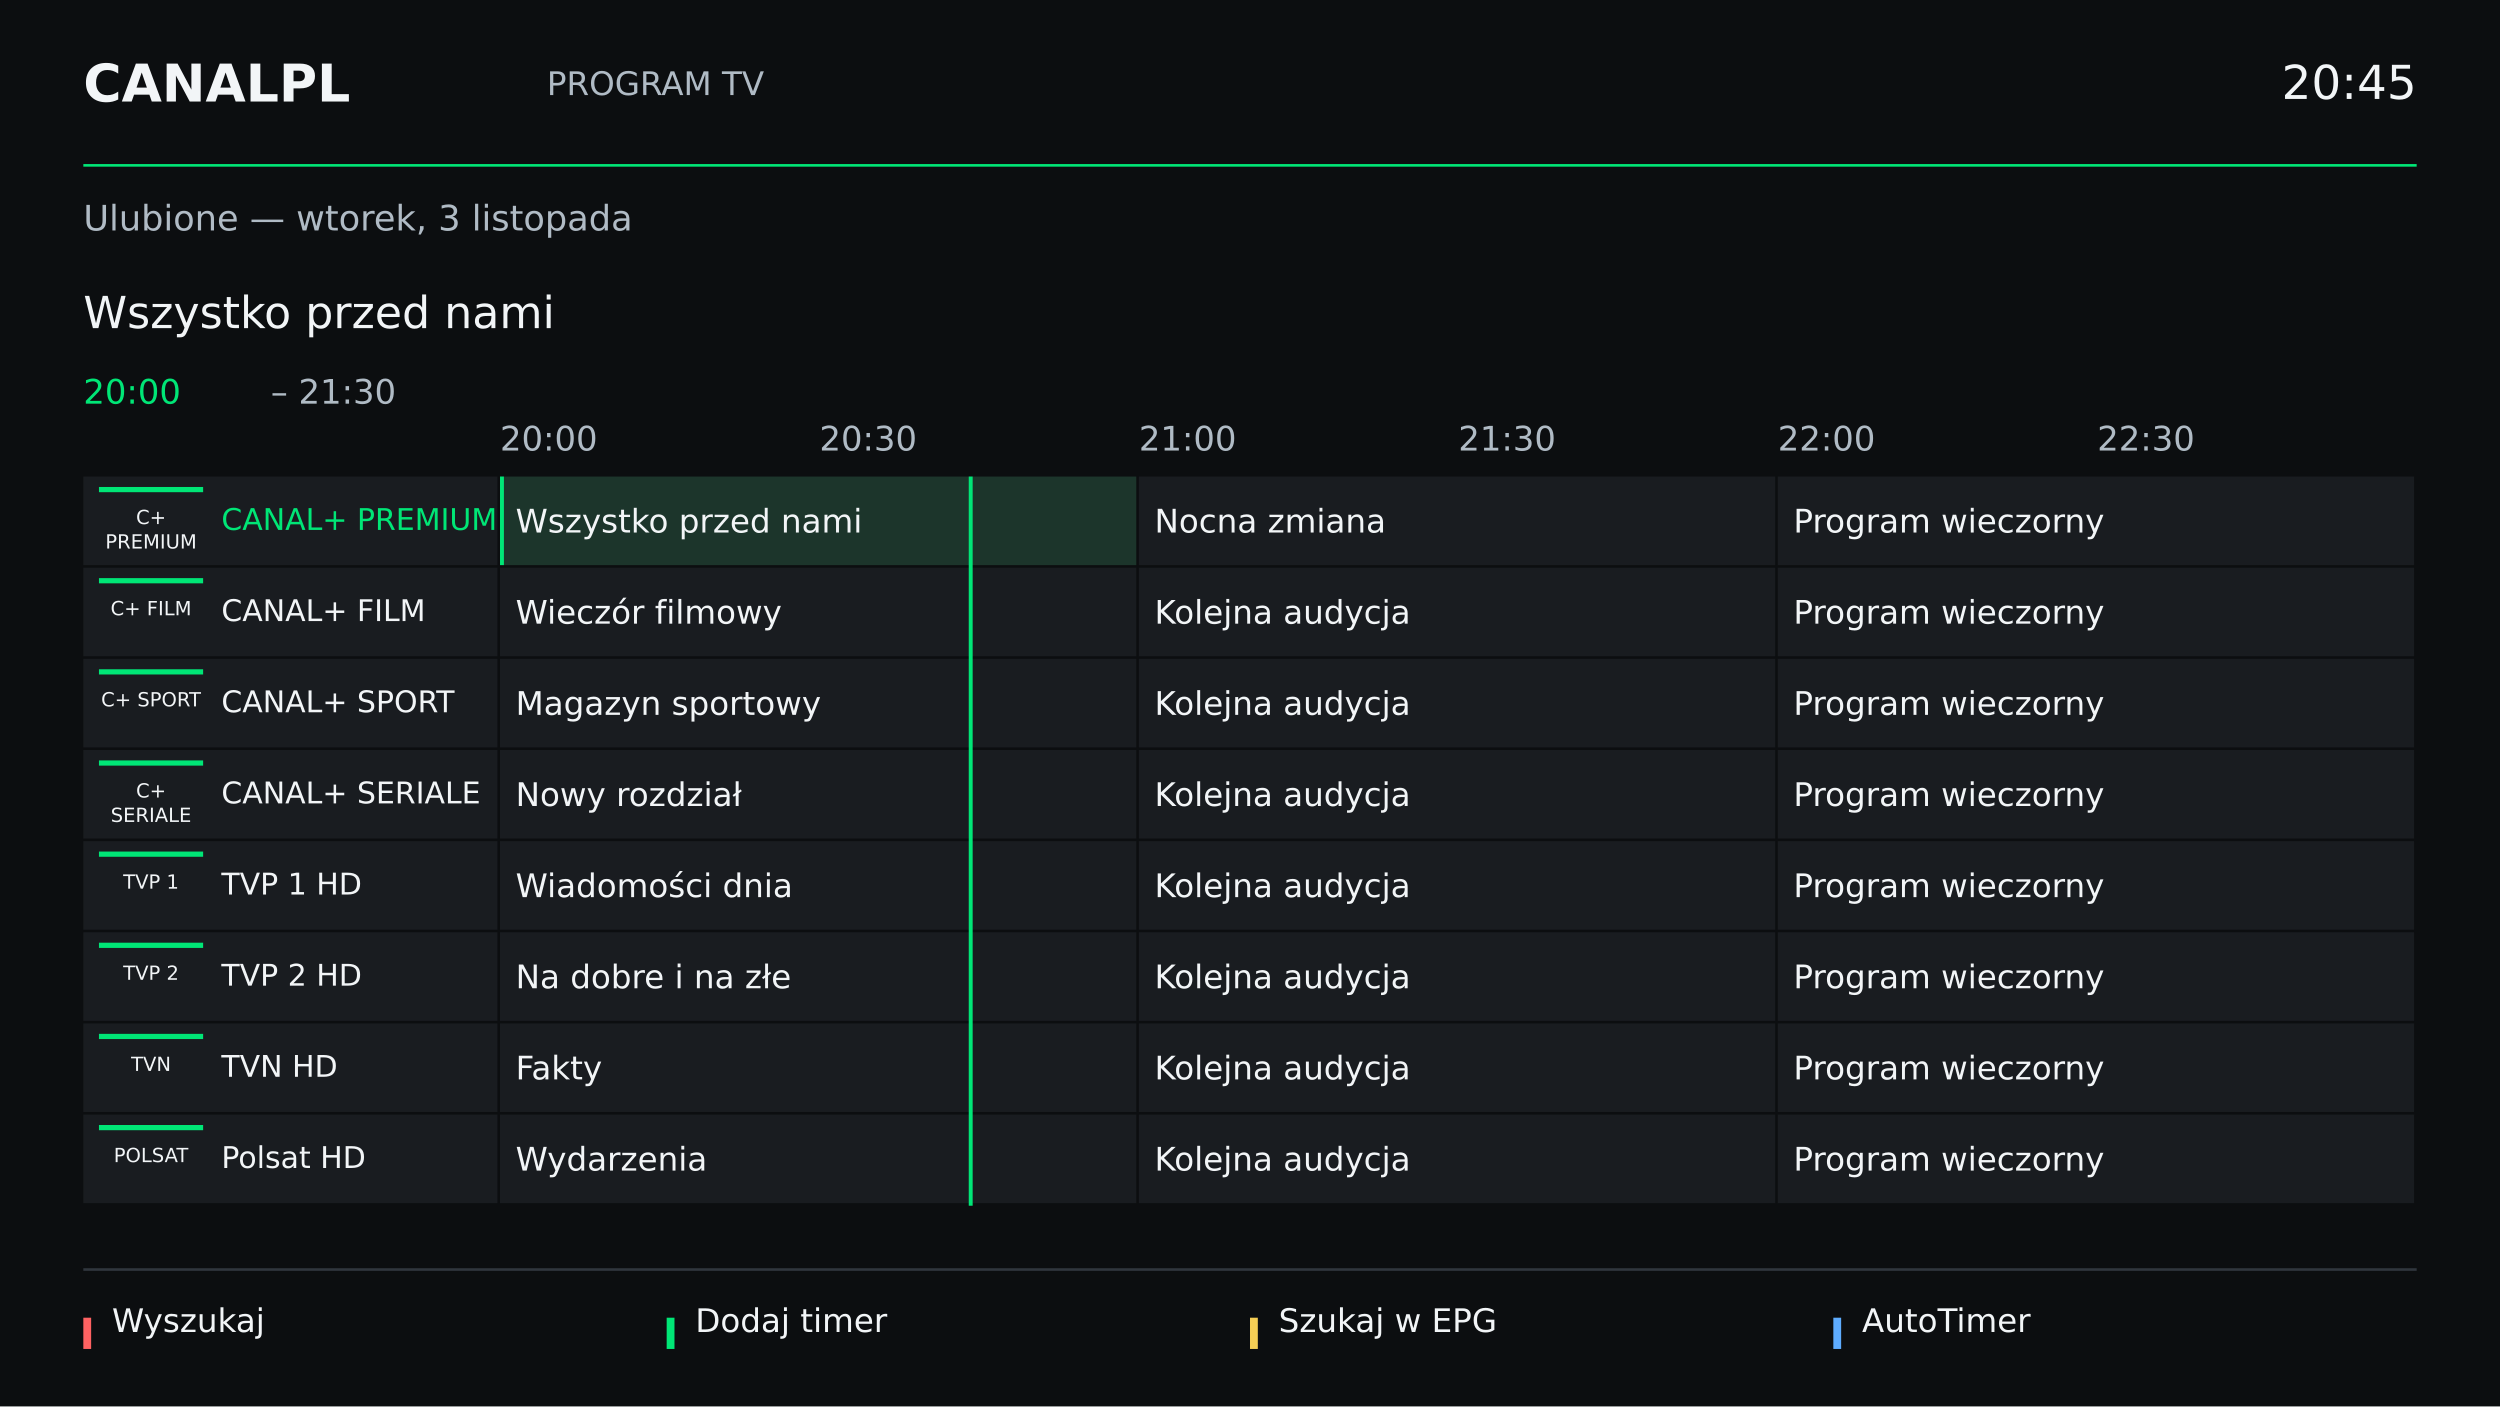
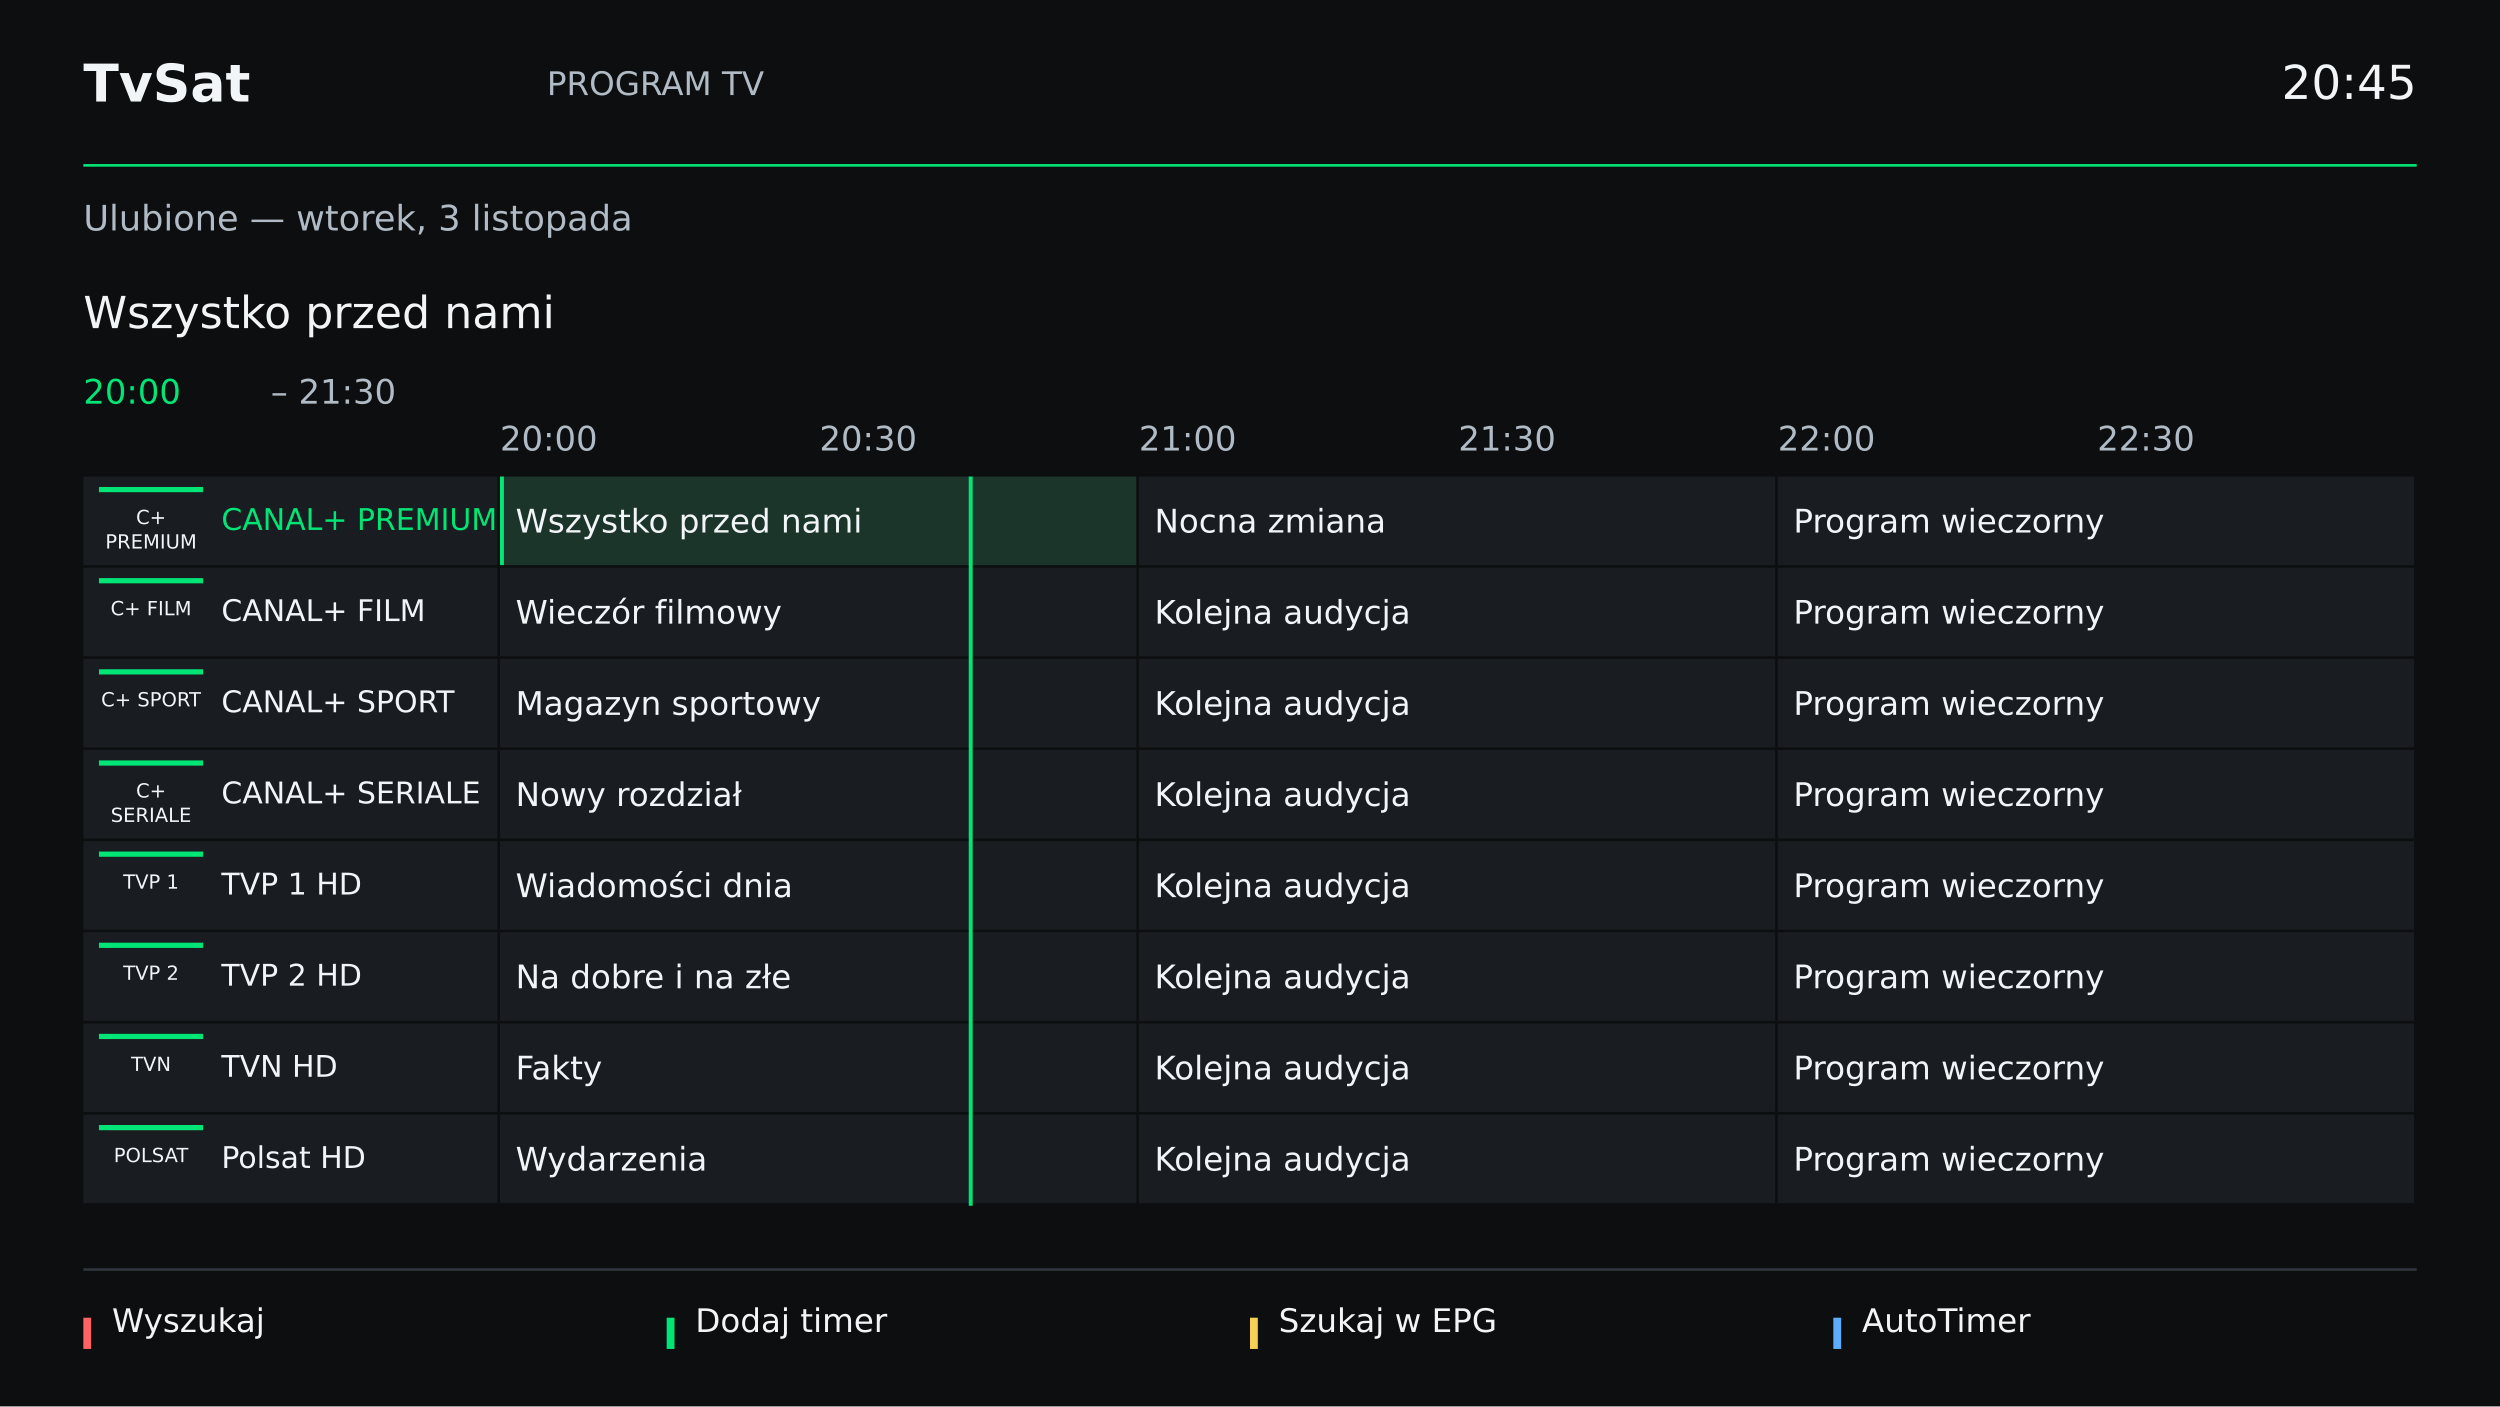
<svg xmlns="http://www.w3.org/2000/svg" width="1920" height="1080" viewBox="0 0 1920 1080">
  <g font-family="DejaVu Sans, sans-serif">
    <rect x="0" y="0" width="1920" height="1080" fill="#20282c" />
    <rect x="0" y="0" width="1920" height="1080" fill="#0c0e10" />
-     <text x="64" y="78.0" font-size="40" font-weight="bold" fill="#f2f5f7" text-anchor="start">CANALPL</text>
+     <text x="64" y="78.0" font-size="40" font-weight="bold" fill="#f2f5f7" text-anchor="start">TvSat</text>
    <text x="420" y="73.0" font-size="25" font-weight="normal" fill="#b0bbc5" text-anchor="start">PROGRAM TV</text>
    <text x="1856" y="76.0" font-size="36" font-weight="normal" fill="#f2f5f7" text-anchor="end">20:45</text>
    <rect x="64" y="126" width="1792" height="2" fill="#00e676" />
    <text x="64" y="177.0" font-size="27" font-weight="normal" fill="#b0bbc5" text-anchor="start">Ulubione — wtorek, 3 listopada</text>
    <rect x="64" y="974" width="1792" height="2" fill="#30363d" />
    <rect x="64" y="1012" width="6" height="24" fill="#ff6262" />
    <text x="86" y="1023.0" font-size="25" font-weight="normal" fill="#f2f5f7" text-anchor="start">Wyszukaj</text>
    <rect x="512" y="1012" width="6" height="24" fill="#00e676" />
    <text x="534" y="1023.0" font-size="25" font-weight="normal" fill="#f2f5f7" text-anchor="start">Dodaj timer</text>
    <rect x="960" y="1012" width="6" height="24" fill="#f5ce55" />
    <text x="982" y="1023.0" font-size="25" font-weight="normal" fill="#f2f5f7" text-anchor="start">Szukaj w EPG</text>
    <rect x="1408" y="1012" width="6" height="24" fill="#5eacff" />
    <text x="1430" y="1023.0" font-size="25" font-weight="normal" fill="#f2f5f7" text-anchor="start">AutoTimer</text>
    <text x="64" y="252.0" font-size="34" font-weight="normal" fill="#f2f5f7" text-anchor="start">Wszystko przed nami</text>
    <text x="64" y="310.0" font-size="26" font-weight="normal" fill="#00e676" text-anchor="start">20:00</text>
    <text x="208" y="310.0" font-size="26" font-weight="normal" fill="#b0bbc5" text-anchor="start">– 21:30</text>
    <rect x="64" y="320" width="1792" height="46" fill="#0c0e10" />
    <text x="384.0" y="346.0" font-size="26" font-weight="normal" fill="#b0bbc5" text-anchor="start">20:00</text>
    <text x="629.333" y="346.0" font-size="26" font-weight="normal" fill="#b0bbc5" text-anchor="start">20:30</text>
    <text x="874.667" y="346.0" font-size="26" font-weight="normal" fill="#b0bbc5" text-anchor="start">21:00</text>
    <text x="1120.0" y="346.0" font-size="26" font-weight="normal" fill="#b0bbc5" text-anchor="start">21:30</text>
    <text x="1365.333" y="346.0" font-size="26" font-weight="normal" fill="#b0bbc5" text-anchor="start">22:00</text>
    <text x="1610.667" y="346.0" font-size="26" font-weight="normal" fill="#b0bbc5" text-anchor="start">22:30</text>
    <rect x="64" y="366" width="1792" height="560" fill="#0c0e10" />
    <rect x="64" y="366.0" width="318" height="68.0" fill="#191c20" />
    <rect x="76" y="374.0" width="80" height="54.0" fill="#191c20" />
    <rect x="76" y="374.0" width="80" height="4" fill="#00e676" />
    <text x="116.0" y="402.5" font-size="15" font-weight="normal" fill="#f2f5f7" text-anchor="middle">C+</text>
    <text x="116.0" y="421.25" font-size="15" font-weight="normal" fill="#f2f5f7" text-anchor="middle">PREMIUM</text>
    <text x="170" y="407.0" font-size="23" font-weight="normal" fill="#00e676" text-anchor="start">CANAL+ PREMIUM</text>
    <rect x="384.0" y="366.0" width="488.667" height="68.0" fill="#1c352b" />
    <rect x="384.0" y="366.0" width="3" height="68.0" fill="#00e676" />
    <text x="396.0" y="409.0" font-size="25" font-weight="normal" fill="#f2f5f7" text-anchor="start">Wszystko przed nami</text>
    <rect x="874.667" y="366.0" width="488.667" height="68.0" fill="#191c20" />
    <text x="886.667" y="409.0" font-size="25" font-weight="normal" fill="#f2f5f7" text-anchor="start">Nocna zmiana</text>
    <rect x="1365.333" y="366.0" width="488.667" height="68.0" fill="#191c20" />
    <text x="1377.333" y="409.0" font-size="25" font-weight="normal" fill="#f2f5f7" text-anchor="start">Program wieczorny</text>
    <rect x="64" y="436.0" width="318" height="68.0" fill="#191c20" />
    <rect x="76" y="444.0" width="80" height="54.0" fill="#191c20" />
    <rect x="76" y="444.0" width="80" height="4" fill="#00e676" />
    <text x="116.0" y="472.5" font-size="15" font-weight="normal" fill="#f2f5f7" text-anchor="middle">C+ FILM</text>
    <text x="170" y="477.0" font-size="23" font-weight="normal" fill="#f2f5f7" text-anchor="start">CANAL+ FILM</text>
    <rect x="384.0" y="436.0" width="488.667" height="68.0" fill="#191c20" />
    <text x="396.0" y="479.0" font-size="25" font-weight="normal" fill="#f2f5f7" text-anchor="start">Wieczór filmowy</text>
    <rect x="874.667" y="436.0" width="488.667" height="68.0" fill="#191c20" />
    <text x="886.667" y="479.0" font-size="25" font-weight="normal" fill="#f2f5f7" text-anchor="start">Kolejna audycja</text>
    <rect x="1365.333" y="436.0" width="488.667" height="68.0" fill="#191c20" />
    <text x="1377.333" y="479.0" font-size="25" font-weight="normal" fill="#f2f5f7" text-anchor="start">Program wieczorny</text>
    <rect x="64" y="506.0" width="318" height="68.0" fill="#191c20" />
    <rect x="76" y="514.0" width="80" height="54.0" fill="#191c20" />
    <rect x="76" y="514.0" width="80" height="4" fill="#00e676" />
    <text x="116.0" y="542.5" font-size="15" font-weight="normal" fill="#f2f5f7" text-anchor="middle">C+ SPORT</text>
    <text x="170" y="547.0" font-size="23" font-weight="normal" fill="#f2f5f7" text-anchor="start">CANAL+ SPORT</text>
    <rect x="384.0" y="506.0" width="488.667" height="68.0" fill="#191c20" />
    <text x="396.0" y="549.0" font-size="25" font-weight="normal" fill="#f2f5f7" text-anchor="start">Magazyn sportowy</text>
    <rect x="874.667" y="506.0" width="488.667" height="68.0" fill="#191c20" />
    <text x="886.667" y="549.0" font-size="25" font-weight="normal" fill="#f2f5f7" text-anchor="start">Kolejna audycja</text>
    <rect x="1365.333" y="506.0" width="488.667" height="68.0" fill="#191c20" />
    <text x="1377.333" y="549.0" font-size="25" font-weight="normal" fill="#f2f5f7" text-anchor="start">Program wieczorny</text>
    <rect x="64" y="576.0" width="318" height="68.0" fill="#191c20" />
    <rect x="76" y="584.0" width="80" height="54.0" fill="#191c20" />
    <rect x="76" y="584.0" width="80" height="4" fill="#00e676" />
    <text x="116.0" y="612.5" font-size="15" font-weight="normal" fill="#f2f5f7" text-anchor="middle">C+</text>
    <text x="116.0" y="631.25" font-size="15" font-weight="normal" fill="#f2f5f7" text-anchor="middle">SERIALE</text>
    <text x="170" y="617.0" font-size="23" font-weight="normal" fill="#f2f5f7" text-anchor="start">CANAL+ SERIALE</text>
    <rect x="384.0" y="576.0" width="488.667" height="68.0" fill="#191c20" />
    <text x="396.0" y="619.0" font-size="25" font-weight="normal" fill="#f2f5f7" text-anchor="start">Nowy rozdział</text>
    <rect x="874.667" y="576.0" width="488.667" height="68.0" fill="#191c20" />
    <text x="886.667" y="619.0" font-size="25" font-weight="normal" fill="#f2f5f7" text-anchor="start">Kolejna audycja</text>
    <rect x="1365.333" y="576.0" width="488.667" height="68.0" fill="#191c20" />
    <text x="1377.333" y="619.0" font-size="25" font-weight="normal" fill="#f2f5f7" text-anchor="start">Program wieczorny</text>
    <rect x="64" y="646.0" width="318" height="68.0" fill="#191c20" />
    <rect x="76" y="654.0" width="80" height="54.0" fill="#191c20" />
    <rect x="76" y="654.0" width="80" height="4" fill="#00e676" />
    <text x="116.0" y="682.5" font-size="15" font-weight="normal" fill="#f2f5f7" text-anchor="middle">TVP 1</text>
    <text x="170" y="687.0" font-size="23" font-weight="normal" fill="#f2f5f7" text-anchor="start">TVP 1 HD</text>
    <rect x="384.0" y="646.0" width="488.667" height="68.0" fill="#191c20" />
    <text x="396.0" y="689.0" font-size="25" font-weight="normal" fill="#f2f5f7" text-anchor="start">Wiadomości dnia</text>
    <rect x="874.667" y="646.0" width="488.667" height="68.0" fill="#191c20" />
    <text x="886.667" y="689.0" font-size="25" font-weight="normal" fill="#f2f5f7" text-anchor="start">Kolejna audycja</text>
    <rect x="1365.333" y="646.0" width="488.667" height="68.0" fill="#191c20" />
    <text x="1377.333" y="689.0" font-size="25" font-weight="normal" fill="#f2f5f7" text-anchor="start">Program wieczorny</text>
    <rect x="64" y="716.0" width="318" height="68.0" fill="#191c20" />
    <rect x="76" y="724.0" width="80" height="54.0" fill="#191c20" />
    <rect x="76" y="724.0" width="80" height="4" fill="#00e676" />
    <text x="116.0" y="752.5" font-size="15" font-weight="normal" fill="#f2f5f7" text-anchor="middle">TVP 2</text>
    <text x="170" y="757.0" font-size="23" font-weight="normal" fill="#f2f5f7" text-anchor="start">TVP 2 HD</text>
    <rect x="384.0" y="716.0" width="488.667" height="68.0" fill="#191c20" />
    <text x="396.0" y="759.0" font-size="25" font-weight="normal" fill="#f2f5f7" text-anchor="start">Na dobre i na złe</text>
    <rect x="874.667" y="716.0" width="488.667" height="68.0" fill="#191c20" />
    <text x="886.667" y="759.0" font-size="25" font-weight="normal" fill="#f2f5f7" text-anchor="start">Kolejna audycja</text>
    <rect x="1365.333" y="716.0" width="488.667" height="68.0" fill="#191c20" />
    <text x="1377.333" y="759.0" font-size="25" font-weight="normal" fill="#f2f5f7" text-anchor="start">Program wieczorny</text>
    <rect x="64" y="786.0" width="318" height="68.0" fill="#191c20" />
    <rect x="76" y="794.0" width="80" height="54.0" fill="#191c20" />
    <rect x="76" y="794.0" width="80" height="4" fill="#00e676" />
    <text x="116.0" y="822.5" font-size="15" font-weight="normal" fill="#f2f5f7" text-anchor="middle">TVN</text>
    <text x="170" y="827.0" font-size="23" font-weight="normal" fill="#f2f5f7" text-anchor="start">TVN HD</text>
    <rect x="384.0" y="786.0" width="488.667" height="68.0" fill="#191c20" />
    <text x="396.0" y="829.0" font-size="25" font-weight="normal" fill="#f2f5f7" text-anchor="start">Fakty</text>
    <rect x="874.667" y="786.0" width="488.667" height="68.0" fill="#191c20" />
    <text x="886.667" y="829.0" font-size="25" font-weight="normal" fill="#f2f5f7" text-anchor="start">Kolejna audycja</text>
    <rect x="1365.333" y="786.0" width="488.667" height="68.0" fill="#191c20" />
    <text x="1377.333" y="829.0" font-size="25" font-weight="normal" fill="#f2f5f7" text-anchor="start">Program wieczorny</text>
    <rect x="64" y="856.0" width="318" height="68.0" fill="#191c20" />
    <rect x="76" y="864.0" width="80" height="54.0" fill="#191c20" />
    <rect x="76" y="864.0" width="80" height="4" fill="#00e676" />
    <text x="116.0" y="892.5" font-size="15" font-weight="normal" fill="#f2f5f7" text-anchor="middle">POLSAT</text>
    <text x="170" y="897.0" font-size="23" font-weight="normal" fill="#f2f5f7" text-anchor="start">Polsat HD</text>
    <rect x="384.0" y="856.0" width="488.667" height="68.0" fill="#191c20" />
    <text x="396.0" y="899.0" font-size="25" font-weight="normal" fill="#f2f5f7" text-anchor="start">Wydarzenia</text>
    <rect x="874.667" y="856.0" width="488.667" height="68.0" fill="#191c20" />
    <text x="886.667" y="899.0" font-size="25" font-weight="normal" fill="#f2f5f7" text-anchor="start">Kolejna audycja</text>
    <rect x="1365.333" y="856.0" width="488.667" height="68.0" fill="#191c20" />
    <text x="1377.333" y="899.0" font-size="25" font-weight="normal" fill="#f2f5f7" text-anchor="start">Program wieczorny</text>
    <rect x="744" y="366" width="3" height="560" fill="#00e676" />
  </g>
</svg>
